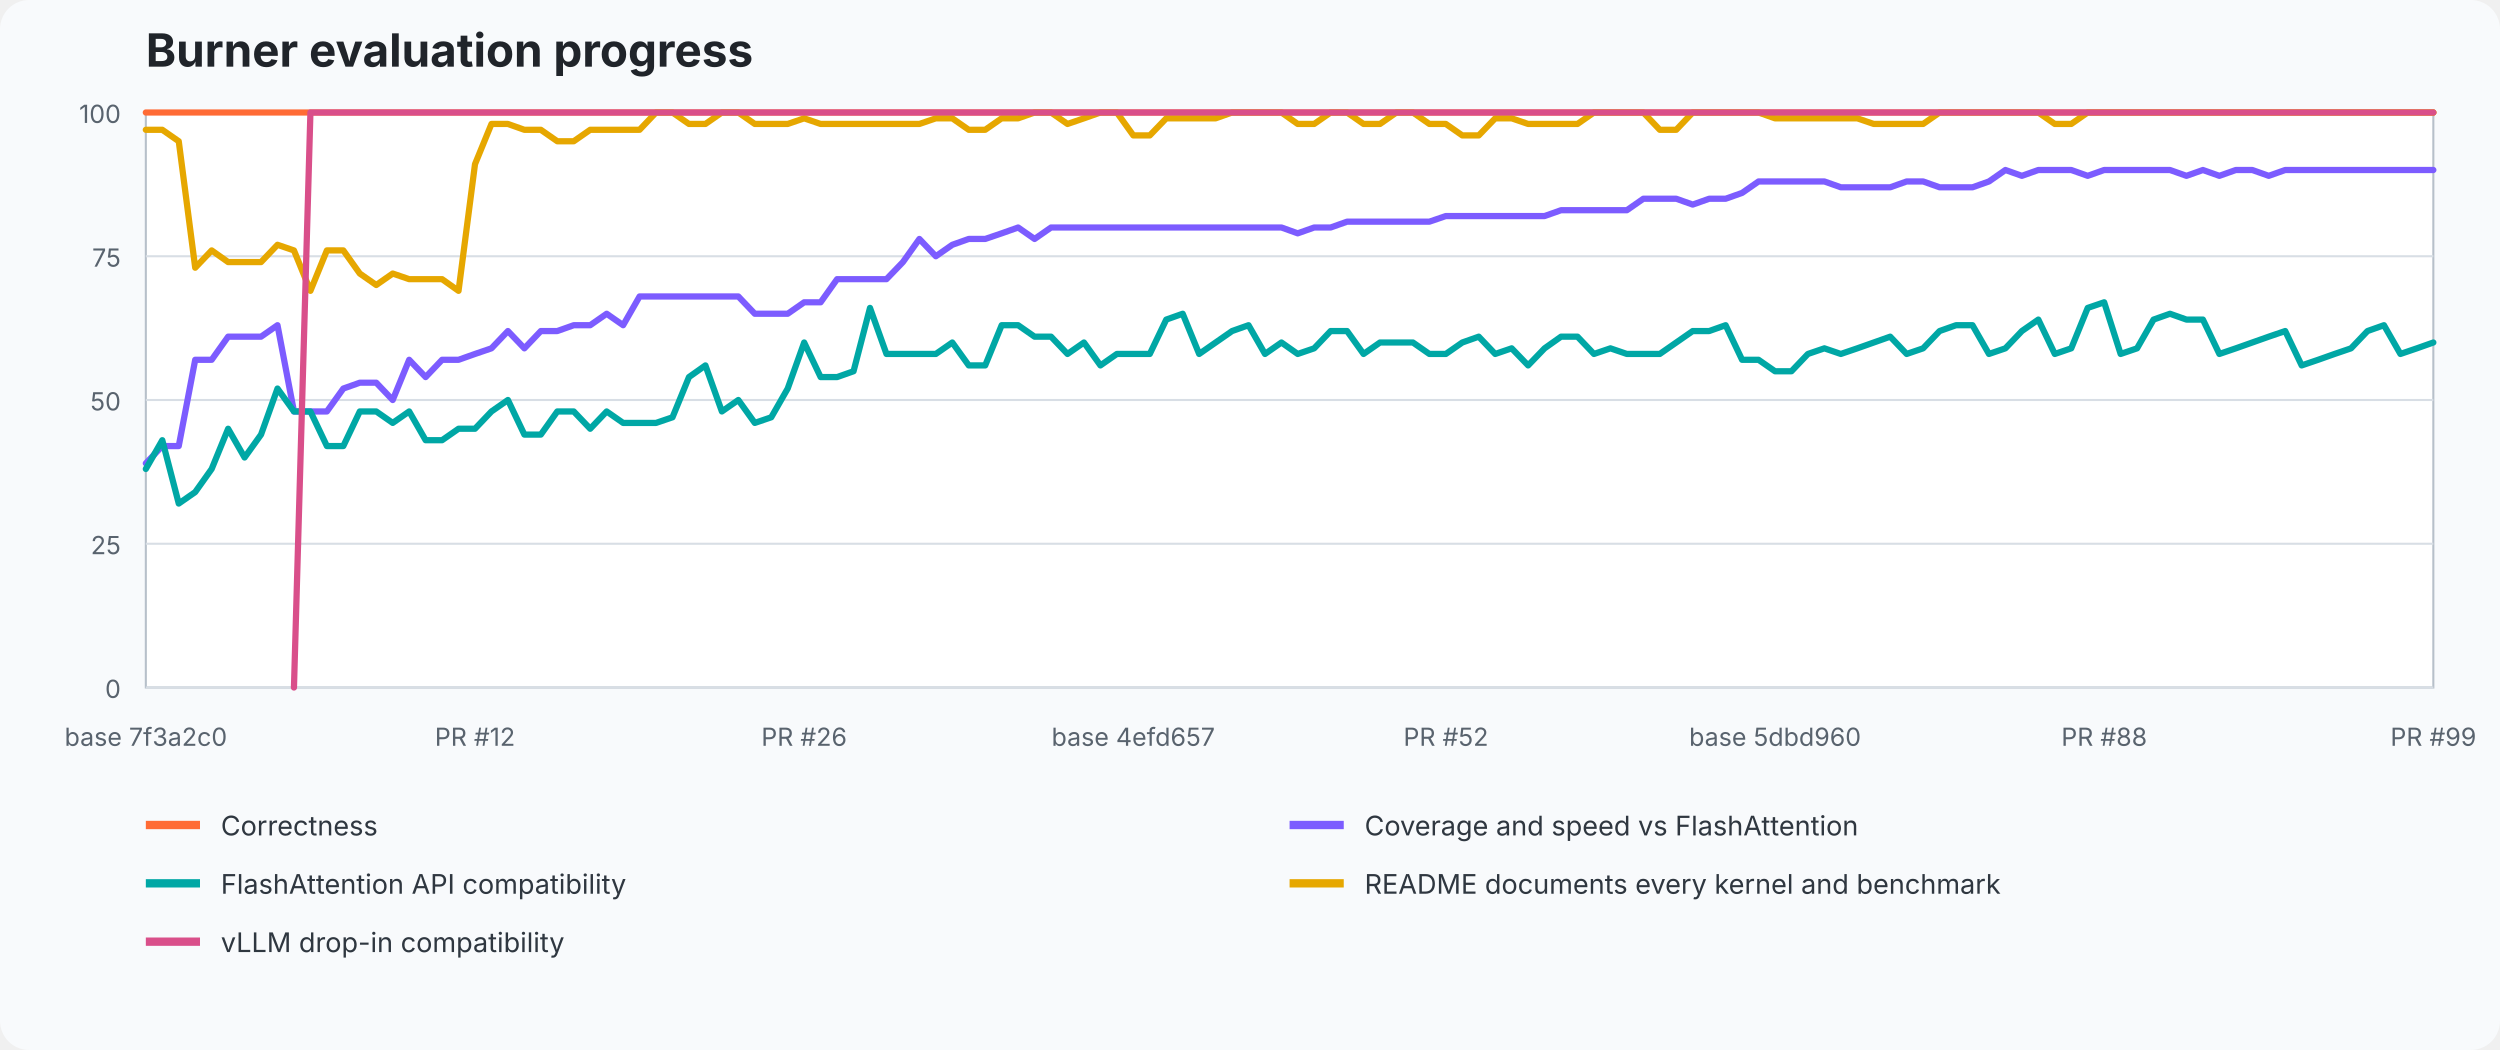
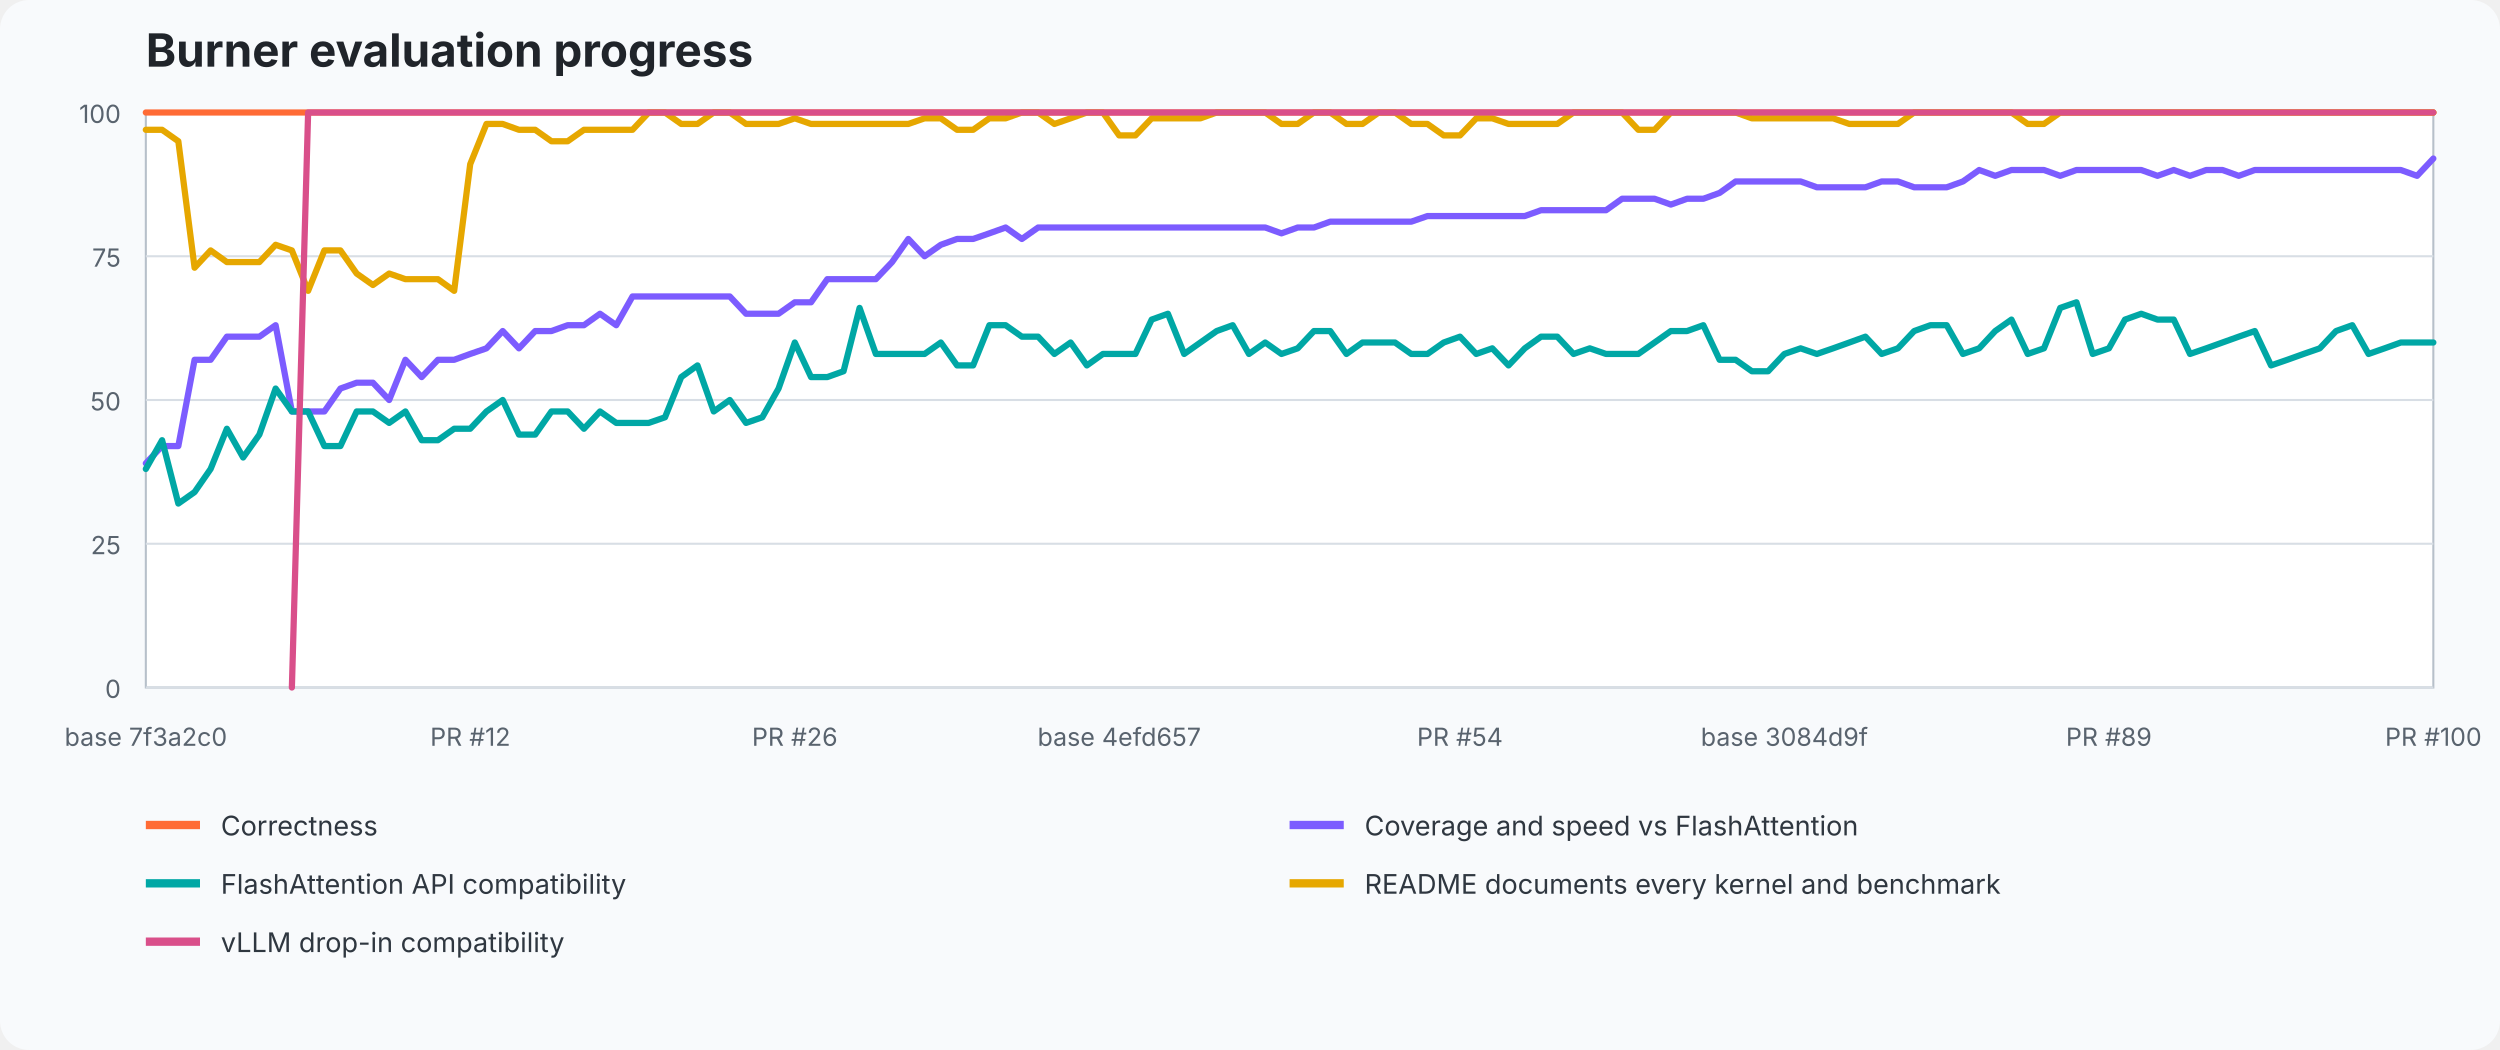
<svg xmlns="http://www.w3.org/2000/svg" width="1200" height="504" viewBox="0 0 1200 504" role="img" aria-labelledby="title desc">
  <style>text{font-family:ui-sans-serif,system-ui,-apple-system,BlinkMacSystemFont,"Segoe UI",sans-serif}.title{font-size:22px;font-weight:700;fill:#20242a}.axis{font-size:12px;fill:#59636e}.legend{font-size:13px;fill:#2f3740}.grid{stroke:#d8dee5;stroke-width:1}.plot{fill:#fff;stroke:#b7c0ca}</style>
  <rect width="100%" height="100%" fill="#f8fafc" rx="14" />
  <text x="70" y="32" class="title">Burner evaluation progress</text>
  <rect x="70" y="54" width="1098" height="276" class="plot" />
  <line x1="70" y1="330" x2="1168" y2="330" class="grid" />
  <text x="58" y="335" text-anchor="end" class="axis">0</text>
  <line x1="70" y1="261" x2="1168" y2="261" class="grid" />
  <text x="58" y="266" text-anchor="end" class="axis">25</text>
  <line x1="70" y1="192" x2="1168" y2="192" class="grid" />
  <text x="58" y="197" text-anchor="end" class="axis">50</text>
  <line x1="70" y1="123" x2="1168" y2="123" class="grid" />
  <text x="58" y="128" text-anchor="end" class="axis">75</text>
  <line x1="70" y1="54" x2="1168" y2="54" class="grid" />
  <text x="58" y="59" text-anchor="end" class="axis">100</text>
-   <polyline points="70.0,54.0 77.9,54.0 85.8,54.0 93.7,54.0 101.6,54.0 109.5,54.0 117.4,54.0 125.3,54.0 133.2,54.0 141.1,54.0 149.0,54.0 156.9,54.0 164.8,54.0 172.7,54.0 180.6,54.0 188.5,54.0 196.4,54.0 204.3,54.0 212.2,54.0 220.1,54.0 228.0,54.0 235.9,54.0 243.8,54.0 251.7,54.0 259.6,54.0 267.5,54.0 275.4,54.0 283.3,54.0 291.2,54.0 299.1,54.0 307.0,54.0 314.9,54.0 322.8,54.0 330.7,54.0 338.6,54.0 346.5,54.0 354.4,54.0 362.3,54.0 370.2,54.0 378.1,54.0 386.0,54.0 393.9,54.0 401.8,54.0 409.7,54.0 417.6,54.0 425.5,54.0 433.4,54.0 441.3,54.0 449.2,54.0 457.1,54.0 465.0,54.0 472.9,54.0 480.8,54.0 488.7,54.0 496.6,54.0 504.5,54.0 512.4,54.0 520.3,54.0 528.2,54.0 536.1,54.0 544.0,54.0 551.9,54.0 559.8,54.0 567.7,54.0 575.6,54.0 583.5,54.0 591.4,54.0 599.3,54.0 607.2,54.0 615.1,54.0 622.9,54.0 630.8,54.0 638.7,54.0 646.6,54.0 654.5,54.0 662.4,54.0 670.3,54.0 678.2,54.0 686.1,54.0 694.0,54.0 701.9,54.0 709.8,54.0 717.7,54.0 725.6,54.0 733.5,54.0 741.4,54.0 749.3,54.0 757.2,54.0 765.1,54.0 773.0,54.0 780.9,54.0 788.8,54.0 796.7,54.0 804.6,54.0 812.5,54.0 820.4,54.0 828.3,54.0 836.2,54.0 844.1,54.0 852.0,54.0 859.9,54.0 867.8,54.0 875.7,54.0 883.6,54.0 891.5,54.0 899.4,54.0 907.3,54.0 915.2,54.0 923.1,54.0 931.0,54.0 938.9,54.0 946.8,54.0 954.7,54.0 962.6,54.0 970.5,54.0 978.4,54.0 986.3,54.0 994.2,54.0 1002.1,54.0 1010.0,54.0 1017.9,54.0 1025.8,54.0 1033.7,54.0 1041.6,54.0 1049.5,54.0 1057.4,54.0 1065.3,54.0 1073.2,54.0 1081.1,54.0 1089.0,54.0 1096.9,54.0 1104.8,54.0 1112.7,54.0 1120.6,54.0 1128.5,54.0 1136.4,54.0 1144.3,54.0 1152.2,54.0 1160.1,54.0 1168.0,54.0" fill="none" stroke="#ff6b35" stroke-width="3" stroke-linejoin="round" stroke-linecap="round" />
-   <polyline points="70.0,222.4 77.9,214.1 85.8,214.1 93.7,172.7 101.6,172.7 109.5,161.6 117.4,161.6 125.3,161.6 133.2,156.1 141.1,197.5 149.0,197.5 156.9,197.5 164.8,186.5 172.7,183.7 180.6,183.7 188.5,192.0 196.4,172.7 204.3,181.0 212.2,172.7 220.1,172.7 228.0,169.9 235.9,167.2 243.8,158.9 251.7,167.2 259.6,158.9 267.5,158.9 275.4,156.1 283.3,156.1 291.2,150.6 299.1,156.1 307.0,142.3 314.9,142.3 322.8,142.3 330.7,142.3 338.6,142.3 346.5,142.3 354.4,142.3 362.3,150.6 370.2,150.6 378.1,150.6 386.0,145.1 393.9,145.1 401.8,134.0 409.7,134.0 417.6,134.0 425.5,134.0 433.4,125.8 441.3,114.7 449.2,123.0 457.1,117.5 465.0,114.7 472.9,114.7 480.8,112.0 488.7,109.2 496.6,114.7 504.5,109.2 512.4,109.2 520.3,109.2 528.2,109.2 536.1,109.2 544.0,109.2 551.9,109.2 559.8,109.2 567.7,109.2 575.6,109.2 583.5,109.2 591.4,109.2 599.3,109.2 607.2,109.2 615.1,109.2 622.9,112.0 630.8,109.2 638.7,109.2 646.6,106.4 654.5,106.4 662.4,106.4 670.3,106.4 678.2,106.4 686.1,106.4 694.0,103.7 701.9,103.7 709.8,103.7 717.7,103.7 725.6,103.7 733.5,103.7 741.4,103.7 749.3,100.9 757.2,100.9 765.1,100.9 773.0,100.9 780.9,100.9 788.8,95.4 796.7,95.4 804.6,95.4 812.5,98.2 820.4,95.4 828.3,95.4 836.2,92.6 844.1,87.1 852.0,87.1 859.9,87.1 867.8,87.1 875.7,87.1 883.6,89.9 891.5,89.9 899.4,89.9 907.3,89.9 915.2,87.1 923.1,87.1 931.0,89.9 938.9,89.9 946.8,89.9 954.7,87.1 962.6,81.6 970.5,84.4 978.4,81.6 986.3,81.6 994.2,81.6 1002.1,84.4 1010.0,81.6 1017.9,81.6 1025.8,81.6 1033.7,81.6 1041.6,81.6 1049.5,84.4 1057.4,81.6 1065.3,84.4 1073.2,81.6 1081.1,81.6 1089.0,84.4 1096.9,81.6 1104.8,81.6 1112.7,81.6 1120.6,81.6 1128.5,81.6 1136.4,81.6 1144.3,81.6 1152.2,81.6 1160.1,81.6 1168.0,81.6" fill="none" stroke="#7c5cff" stroke-width="3" stroke-linejoin="round" stroke-linecap="round" />
-   <polyline points="70.0,225.1 77.9,211.3 85.8,241.7 93.7,236.2 101.6,225.1 109.5,205.8 117.4,219.6 125.3,208.6 133.2,186.5 141.1,197.5 149.0,197.5 156.9,214.1 164.8,214.1 172.7,197.5 180.6,197.5 188.5,203.0 196.4,197.5 204.3,211.3 212.2,211.3 220.1,205.8 228.0,205.8 235.9,197.5 243.8,192.0 251.7,208.6 259.6,208.6 267.5,197.5 275.4,197.5 283.3,205.8 291.2,197.5 299.1,203.0 307.0,203.0 314.9,203.0 322.8,200.3 330.7,181.0 338.6,175.4 346.5,197.5 354.4,192.0 362.3,203.0 370.2,200.3 378.1,186.5 386.0,164.4 393.9,181.0 401.8,181.0 409.7,178.2 417.6,147.8 425.5,169.9 433.4,169.9 441.3,169.9 449.2,169.9 457.1,164.4 465.0,175.4 472.9,175.4 480.8,156.1 488.7,156.1 496.6,161.6 504.5,161.6 512.4,169.9 520.3,164.4 528.2,175.4 536.1,169.9 544.0,169.9 551.9,169.9 559.8,153.4 567.7,150.6 575.6,169.9 583.5,164.4 591.4,158.9 599.3,156.1 607.2,169.9 615.1,164.4 622.9,169.9 630.8,167.2 638.7,158.9 646.6,158.9 654.5,169.9 662.4,164.4 670.3,164.4 678.2,164.4 686.1,169.9 694.0,169.9 701.9,164.4 709.8,161.6 717.7,169.9 725.6,167.2 733.5,175.4 741.4,167.2 749.3,161.6 757.2,161.6 765.1,169.9 773.0,167.2 780.9,169.9 788.8,169.9 796.7,169.9 804.6,164.4 812.5,158.9 820.4,158.9 828.3,156.1 836.2,172.7 844.1,172.7 852.0,178.2 859.9,178.2 867.8,169.9 875.7,167.2 883.6,169.9 891.5,167.2 899.4,164.4 907.3,161.6 915.2,169.9 923.1,167.2 931.0,158.9 938.9,156.1 946.8,156.1 954.7,169.9 962.6,167.2 970.5,158.9 978.4,153.4 986.3,169.9 994.2,167.2 1002.1,147.8 1010.0,145.1 1017.9,169.9 1025.8,167.2 1033.7,153.4 1041.6,150.6 1049.5,153.4 1057.4,153.4 1065.3,169.9 1073.2,167.2 1081.1,164.4 1089.0,161.6 1096.9,158.9 1104.8,175.4 1112.7,172.7 1120.6,169.9 1128.5,167.2 1136.4,158.9 1144.3,156.1 1152.2,169.9 1160.1,167.2 1168.0,164.4" fill="none" stroke="#00a7a5" stroke-width="3" stroke-linejoin="round" stroke-linecap="round" />
-   <polyline points="70.0,62.3 77.9,62.3 85.8,67.8 93.7,128.5 101.6,120.2 109.5,125.8 117.4,125.8 125.3,125.8 133.2,117.5 141.1,120.2 149.0,139.6 156.9,120.2 164.8,120.2 172.7,131.3 180.6,136.8 188.5,131.3 196.4,134.0 204.3,134.0 212.2,134.0 220.1,139.6 228.0,78.8 235.9,59.5 243.8,59.5 251.7,62.3 259.6,62.3 267.5,67.8 275.4,67.8 283.3,62.3 291.2,62.3 299.1,62.3 307.0,62.3 314.9,54.0 322.8,54.0 330.7,59.5 338.6,59.5 346.5,54.0 354.4,54.0 362.3,59.5 370.2,59.5 378.1,59.5 386.0,56.8 393.9,59.5 401.8,59.5 409.7,59.5 417.6,59.5 425.5,59.5 433.4,59.5 441.3,59.5 449.2,56.8 457.1,56.8 465.0,62.3 472.9,62.3 480.8,56.8 488.7,56.8 496.6,54.0 504.5,54.0 512.4,59.5 520.3,56.8 528.2,54.0 536.1,54.0 544.0,65.0 551.9,65.0 559.8,56.8 567.7,56.8 575.6,56.8 583.5,56.8 591.4,54.0 599.3,54.0 607.2,54.0 615.1,54.0 622.9,59.5 630.8,59.5 638.7,54.0 646.6,54.0 654.5,59.5 662.4,59.5 670.3,54.0 678.2,54.0 686.1,59.5 694.0,59.5 701.9,65.0 709.8,65.0 717.7,56.8 725.6,56.8 733.5,59.5 741.4,59.5 749.3,59.5 757.2,59.5 765.1,54.0 773.0,54.0 780.9,54.0 788.8,54.0 796.7,62.3 804.6,62.3 812.5,54.0 820.4,54.0 828.3,54.0 836.2,54.0 844.1,54.0 852.0,56.8 859.9,56.8 867.8,56.8 875.7,56.8 883.6,56.8 891.5,56.8 899.4,59.5 907.3,59.5 915.2,59.5 923.1,59.5 931.0,54.0 938.9,54.0 946.8,54.0 954.7,54.0 962.6,54.0 970.5,54.0 978.4,54.0 986.3,59.5 994.2,59.5 1002.1,54.0 1010.0,54.0 1017.9,54.0 1025.8,54.0 1033.7,54.0 1041.6,54.0 1049.5,54.0 1057.4,54.0 1065.3,54.0 1073.2,54.0 1081.1,54.0 1089.0,54.0 1096.9,54.0 1104.8,54.0 1112.7,54.0 1120.6,54.0 1128.5,54.0 1136.4,54.0 1144.3,54.0 1152.2,54.0 1160.1,54.0 1168.0,54.0" fill="none" stroke="#e6a700" stroke-width="3" stroke-linejoin="round" stroke-linecap="round" />
-   <polyline points="141.1,330.0 149.0,54.0 156.9,54.0 164.8,54.0 172.7,54.0 180.6,54.0 188.5,54.0 196.4,54.0 204.3,54.0 212.2,54.0 220.1,54.0 228.0,54.0 235.9,54.0 243.8,54.0 251.7,54.0 259.6,54.0 267.5,54.0 275.4,54.0 283.3,54.0 291.2,54.0 299.1,54.0 307.0,54.0 314.9,54.0 322.8,54.0 330.7,54.0 338.6,54.0 346.5,54.0 354.4,54.0 362.3,54.0 370.2,54.0 378.1,54.0 386.0,54.0 393.9,54.0 401.8,54.0 409.7,54.0 417.6,54.0 425.5,54.0 433.4,54.0 441.3,54.0 449.2,54.0 457.1,54.0 465.0,54.0 472.9,54.0 480.8,54.0 488.7,54.0 496.6,54.0 504.5,54.0 512.4,54.0 520.3,54.0 528.2,54.0 536.1,54.0 544.0,54.0 551.9,54.0 559.8,54.0 567.7,54.0 575.6,54.0 583.5,54.0 591.4,54.0 599.3,54.0 607.2,54.0 615.1,54.0 622.9,54.0 630.8,54.0 638.7,54.0 646.6,54.0 654.5,54.0 662.4,54.0 670.3,54.0 678.2,54.0 686.1,54.0 694.0,54.0 701.9,54.0 709.8,54.0 717.7,54.0 725.6,54.0 733.5,54.0 741.4,54.0 749.3,54.0 757.2,54.0 765.1,54.0 773.0,54.0 780.9,54.0 788.8,54.0 796.7,54.0 804.6,54.0 812.5,54.0 820.4,54.0 828.3,54.0 836.2,54.0 844.1,54.0 852.0,54.0 859.9,54.0 867.8,54.0 875.7,54.0 883.6,54.0 891.5,54.0 899.4,54.0 907.3,54.0 915.2,54.0 923.1,54.0 931.0,54.0 938.9,54.0 946.8,54.0 954.7,54.0 962.6,54.0 970.5,54.0 978.4,54.0 986.3,54.0 994.2,54.0 1002.1,54.0 1010.0,54.0 1017.9,54.0 1025.8,54.0 1033.7,54.0 1041.6,54.0 1049.5,54.0 1057.4,54.0 1065.3,54.0 1073.2,54.0 1081.1,54.0 1089.0,54.0 1096.9,54.0 1104.8,54.0 1112.7,54.0 1120.6,54.0 1128.5,54.0 1136.4,54.0 1144.3,54.0 1152.2,54.0 1160.1,54.0 1168.0,54.0" fill="none" stroke="#d94f8a" stroke-width="3" stroke-linejoin="round" stroke-linecap="round" />
+   <polyline points="70.0,54.0 77.8,54.0 85.6,54.0 93.4,54.0 101.1,54.0 108.9,54.0 116.7,54.0 124.5,54.0 132.3,54.0 140.1,54.0 147.9,54.0 155.7,54.0 163.4,54.0 171.2,54.0 179.0,54.0 186.8,54.0 194.6,54.0 202.4,54.0 210.2,54.0 218.0,54.0 225.7,54.0 233.5,54.0 241.3,54.0 249.1,54.0 256.9,54.0 264.7,54.0 272.5,54.0 280.3,54.0 288.0,54.0 295.8,54.0 303.6,54.0 311.4,54.0 319.2,54.0 327.0,54.0 334.8,54.0 342.6,54.0 350.3,54.0 358.1,54.0 365.9,54.0 373.7,54.0 381.5,54.0 389.3,54.0 397.1,54.0 404.9,54.0 412.6,54.0 420.4,54.0 428.2,54.0 436.0,54.0 443.8,54.0 451.6,54.0 459.4,54.0 467.1,54.0 474.9,54.0 482.7,54.0 490.5,54.0 498.3,54.0 506.1,54.0 513.9,54.0 521.7,54.0 529.4,54.0 537.2,54.0 545.0,54.0 552.8,54.0 560.6,54.0 568.4,54.0 576.2,54.0 584.0,54.0 591.7,54.0 599.5,54.0 607.3,54.0 615.1,54.0 622.9,54.0 630.7,54.0 638.5,54.0 646.3,54.0 654.0,54.0 661.8,54.0 669.6,54.0 677.4,54.0 685.2,54.0 693.0,54.0 700.8,54.0 708.6,54.0 716.3,54.0 724.1,54.0 731.9,54.0 739.7,54.0 747.5,54.0 755.3,54.0 763.1,54.0 770.9,54.0 778.6,54.0 786.4,54.0 794.2,54.0 802.0,54.0 809.8,54.0 817.6,54.0 825.4,54.0 833.1,54.0 840.9,54.0 848.7,54.0 856.5,54.0 864.3,54.0 872.1,54.0 879.9,54.0 887.7,54.0 895.4,54.0 903.2,54.0 911.0,54.0 918.8,54.0 926.6,54.0 934.4,54.0 942.2,54.0 950.0,54.0 957.7,54.0 965.5,54.0 973.3,54.0 981.1,54.0 988.9,54.0 996.7,54.0 1004.5,54.0 1012.3,54.0 1020.0,54.0 1027.8,54.0 1035.6,54.0 1043.4,54.0 1051.2,54.0 1059.0,54.0 1066.8,54.0 1074.6,54.0 1082.3,54.0 1090.1,54.0 1097.9,54.0 1105.7,54.0 1113.5,54.0 1121.3,54.0 1129.1,54.0 1136.9,54.0 1144.6,54.0 1152.4,54.0 1160.2,54.0 1168.0,54.0" fill="none" stroke="#ff6b35" stroke-width="3" stroke-linejoin="round" stroke-linecap="round" />
+   <polyline points="70.0,222.4 77.8,214.1 85.6,214.1 93.4,172.7 101.1,172.7 108.9,161.6 116.7,161.6 124.5,161.6 132.3,156.1 140.1,197.5 147.9,197.5 155.7,197.5 163.4,186.5 171.2,183.7 179.0,183.7 186.8,192.0 194.6,172.7 202.4,181.0 210.2,172.7 218.0,172.7 225.7,169.9 233.5,167.2 241.3,158.9 249.1,167.2 256.9,158.9 264.7,158.9 272.5,156.1 280.3,156.1 288.0,150.6 295.8,156.1 303.6,142.3 311.4,142.3 319.2,142.3 327.0,142.3 334.8,142.3 342.6,142.3 350.3,142.3 358.1,150.6 365.9,150.6 373.7,150.6 381.5,145.1 389.3,145.1 397.1,134.0 404.9,134.0 412.6,134.0 420.4,134.0 428.2,125.8 436.0,114.7 443.8,123.0 451.6,117.5 459.4,114.7 467.1,114.7 474.9,112.0 482.7,109.2 490.5,114.7 498.3,109.2 506.1,109.2 513.9,109.2 521.7,109.2 529.4,109.2 537.2,109.2 545.0,109.2 552.8,109.2 560.6,109.2 568.4,109.2 576.2,109.2 584.0,109.2 591.7,109.2 599.5,109.2 607.3,109.2 615.1,112.0 622.9,109.2 630.7,109.2 638.5,106.4 646.3,106.4 654.0,106.4 661.8,106.4 669.6,106.4 677.4,106.4 685.2,103.7 693.0,103.7 700.8,103.7 708.6,103.7 716.3,103.7 724.1,103.7 731.9,103.7 739.7,100.9 747.5,100.9 755.3,100.9 763.1,100.9 770.9,100.9 778.6,95.4 786.4,95.4 794.2,95.4 802.0,98.2 809.8,95.4 817.6,95.4 825.4,92.6 833.1,87.1 840.9,87.1 848.7,87.1 856.5,87.1 864.3,87.1 872.1,89.9 879.9,89.9 887.7,89.9 895.4,89.9 903.2,87.1 911.0,87.1 918.8,89.9 926.6,89.9 934.4,89.9 942.2,87.1 950.0,81.6 957.7,84.4 965.5,81.6 973.3,81.6 981.1,81.6 988.9,84.4 996.7,81.6 1004.5,81.6 1012.3,81.6 1020.0,81.6 1027.8,81.6 1035.6,84.4 1043.4,81.6 1051.2,84.4 1059.0,81.6 1066.8,81.6 1074.6,84.4 1082.3,81.6 1090.1,81.6 1097.9,81.6 1105.7,81.6 1113.5,81.6 1121.3,81.6 1129.1,81.6 1136.9,81.6 1144.6,81.6 1152.4,81.6 1160.2,84.4 1168.0,76.1" fill="none" stroke="#7c5cff" stroke-width="3" stroke-linejoin="round" stroke-linecap="round" />
+   <polyline points="70.0,225.1 77.8,211.3 85.6,241.7 93.4,236.2 101.1,225.1 108.9,205.8 116.7,219.6 124.5,208.6 132.3,186.5 140.1,197.5 147.9,197.5 155.7,214.1 163.4,214.1 171.2,197.5 179.0,197.5 186.8,203.0 194.6,197.5 202.4,211.3 210.2,211.3 218.0,205.8 225.7,205.8 233.5,197.5 241.3,192.0 249.1,208.6 256.9,208.6 264.7,197.5 272.5,197.5 280.3,205.8 288.0,197.5 295.8,203.0 303.6,203.0 311.4,203.0 319.2,200.3 327.0,181.0 334.8,175.4 342.6,197.5 350.3,192.0 358.1,203.0 365.9,200.3 373.7,186.5 381.5,164.4 389.3,181.0 397.1,181.0 404.9,178.2 412.6,147.8 420.4,169.9 428.2,169.9 436.0,169.9 443.8,169.9 451.6,164.4 459.4,175.4 467.1,175.4 474.9,156.1 482.7,156.1 490.5,161.6 498.3,161.6 506.1,169.9 513.9,164.4 521.7,175.4 529.4,169.9 537.2,169.9 545.0,169.9 552.8,153.4 560.6,150.6 568.4,169.9 576.2,164.4 584.0,158.9 591.7,156.1 599.5,169.9 607.3,164.4 615.1,169.9 622.9,167.2 630.7,158.9 638.5,158.9 646.3,169.9 654.0,164.4 661.8,164.4 669.6,164.4 677.4,169.9 685.2,169.9 693.0,164.4 700.8,161.6 708.6,169.9 716.3,167.2 724.1,175.4 731.9,167.2 739.7,161.6 747.5,161.6 755.3,169.9 763.1,167.2 770.9,169.9 778.6,169.9 786.4,169.9 794.2,164.4 802.0,158.9 809.8,158.9 817.6,156.1 825.4,172.7 833.1,172.7 840.9,178.2 848.7,178.2 856.5,169.9 864.3,167.2 872.1,169.9 879.9,167.2 887.7,164.4 895.4,161.6 903.2,169.9 911.0,167.2 918.8,158.9 926.6,156.1 934.4,156.1 942.2,169.9 950.0,167.2 957.7,158.9 965.5,153.4 973.3,169.9 981.1,167.2 988.9,147.8 996.7,145.1 1004.5,169.9 1012.3,167.2 1020.0,153.4 1027.8,150.6 1035.6,153.4 1043.4,153.4 1051.2,169.9 1059.0,167.2 1066.8,164.4 1074.6,161.6 1082.3,158.9 1090.1,175.4 1097.9,172.7 1105.7,169.9 1113.5,167.2 1121.3,158.9 1129.1,156.1 1136.9,169.9 1144.6,167.2 1152.4,164.4 1160.2,164.4 1168.0,164.4" fill="none" stroke="#00a7a5" stroke-width="3" stroke-linejoin="round" stroke-linecap="round" />
+   <polyline points="70.0,62.3 77.8,62.3 85.6,67.8 93.4,128.5 101.1,120.2 108.9,125.8 116.7,125.8 124.5,125.8 132.3,117.5 140.1,120.2 147.9,139.6 155.7,120.2 163.4,120.2 171.2,131.3 179.0,136.8 186.8,131.3 194.6,134.0 202.4,134.0 210.2,134.0 218.0,139.6 225.7,78.8 233.5,59.5 241.3,59.5 249.1,62.3 256.9,62.3 264.7,67.8 272.5,67.8 280.3,62.3 288.0,62.3 295.8,62.3 303.6,62.3 311.4,54.0 319.2,54.0 327.0,59.5 334.8,59.5 342.6,54.0 350.3,54.0 358.1,59.5 365.9,59.5 373.7,59.5 381.5,56.8 389.3,59.5 397.1,59.5 404.9,59.5 412.6,59.5 420.4,59.5 428.2,59.5 436.0,59.5 443.8,56.8 451.6,56.8 459.4,62.3 467.1,62.3 474.9,56.8 482.7,56.8 490.5,54.0 498.3,54.0 506.1,59.5 513.9,56.8 521.7,54.0 529.4,54.0 537.2,65.0 545.0,65.0 552.8,56.8 560.6,56.8 568.4,56.8 576.2,56.8 584.0,54.0 591.7,54.0 599.5,54.0 607.3,54.0 615.1,59.5 622.9,59.5 630.7,54.0 638.5,54.0 646.3,59.5 654.0,59.5 661.8,54.0 669.6,54.0 677.4,59.5 685.2,59.5 693.0,65.0 700.8,65.0 708.6,56.8 716.3,56.8 724.1,59.5 731.9,59.5 739.7,59.5 747.5,59.5 755.3,54.0 763.1,54.0 770.9,54.0 778.6,54.0 786.4,62.3 794.2,62.3 802.0,54.0 809.8,54.0 817.6,54.0 825.4,54.0 833.1,54.0 840.9,56.8 848.7,56.8 856.5,56.8 864.3,56.8 872.1,56.8 879.9,56.8 887.7,59.5 895.4,59.5 903.2,59.5 911.0,59.5 918.8,54.0 926.6,54.0 934.4,54.0 942.2,54.0 950.0,54.0 957.7,54.0 965.5,54.0 973.3,59.5 981.1,59.5 988.9,54.0 996.7,54.0 1004.5,54.0 1012.3,54.0 1020.0,54.0 1027.8,54.0 1035.6,54.0 1043.4,54.0 1051.2,54.0 1059.0,54.0 1066.8,54.0 1074.6,54.0 1082.3,54.0 1090.1,54.0 1097.9,54.0 1105.7,54.0 1113.5,54.0 1121.3,54.0 1129.1,54.0 1136.9,54.0 1144.6,54.0 1152.4,54.0 1160.2,54.0 1168.0,54.0" fill="none" stroke="#e6a700" stroke-width="3" stroke-linejoin="round" stroke-linecap="round" />
+   <polyline points="140.1,330.0 147.9,54.0 155.7,54.0 163.4,54.0 171.2,54.0 179.0,54.0 186.8,54.0 194.6,54.0 202.4,54.0 210.2,54.0 218.0,54.0 225.7,54.0 233.5,54.0 241.3,54.0 249.1,54.0 256.9,54.0 264.7,54.0 272.5,54.0 280.3,54.0 288.0,54.0 295.8,54.0 303.6,54.0 311.4,54.0 319.2,54.0 327.0,54.0 334.8,54.0 342.6,54.0 350.3,54.0 358.1,54.0 365.9,54.0 373.7,54.0 381.5,54.0 389.3,54.0 397.1,54.0 404.9,54.0 412.6,54.0 420.4,54.0 428.2,54.0 436.0,54.0 443.8,54.0 451.6,54.0 459.4,54.0 467.1,54.0 474.9,54.0 482.7,54.0 490.5,54.0 498.3,54.0 506.1,54.0 513.9,54.0 521.7,54.0 529.4,54.0 537.2,54.0 545.0,54.0 552.8,54.0 560.6,54.0 568.4,54.0 576.2,54.0 584.0,54.0 591.7,54.0 599.5,54.0 607.3,54.0 615.1,54.0 622.9,54.0 630.7,54.0 638.5,54.0 646.3,54.0 654.0,54.0 661.8,54.0 669.6,54.0 677.4,54.0 685.2,54.0 693.0,54.0 700.8,54.0 708.6,54.0 716.3,54.0 724.1,54.0 731.9,54.0 739.7,54.0 747.5,54.0 755.3,54.0 763.1,54.0 770.9,54.0 778.6,54.0 786.4,54.0 794.2,54.0 802.0,54.0 809.8,54.0 817.6,54.0 825.4,54.0 833.1,54.0 840.9,54.0 848.7,54.0 856.5,54.0 864.3,54.0 872.1,54.0 879.9,54.0 887.7,54.0 895.4,54.0 903.2,54.0 911.0,54.0 918.8,54.0 926.6,54.0 934.4,54.0 942.2,54.0 950.0,54.0 957.7,54.0 965.5,54.0 973.3,54.0 981.1,54.0 988.9,54.0 996.7,54.0 1004.5,54.0 1012.3,54.0 1020.0,54.0 1027.8,54.0 1035.6,54.0 1043.4,54.0 1051.2,54.0 1059.0,54.0 1066.8,54.0 1074.6,54.0 1082.3,54.0 1090.1,54.0 1097.9,54.0 1105.7,54.0 1113.5,54.0 1121.3,54.0 1129.1,54.0 1136.9,54.0 1144.6,54.0 1152.4,54.0 1160.2,54.0 1168.0,54.0" fill="none" stroke="#d94f8a" stroke-width="3" stroke-linejoin="round" stroke-linecap="round" />
  <text x="70" y="358" text-anchor="middle" class="axis">base 7f3a2c0</text>
-   <text x="227.986" y="358" text-anchor="middle" class="axis">PR #12</text>
-   <text x="385.971" y="358" text-anchor="middle" class="axis">PR #26</text>
-   <text x="543.957" y="358" text-anchor="middle" class="axis">base 4efd657</text>
-   <text x="694.043" y="358" text-anchor="middle" class="axis">PR #52</text>
-   <text x="852.029" y="358" text-anchor="middle" class="axis">base 5dbd960</text>
-   <text x="1010.014" y="358" text-anchor="middle" class="axis">PR #88</text>
-   <text x="1168" y="358" text-anchor="middle" class="axis">PR #99</text>
+   <text x="225.745" y="358" text-anchor="middle" class="axis">PR #12</text>
+   <text x="381.489" y="358" text-anchor="middle" class="axis">PR #26</text>
+   <text x="537.234" y="358" text-anchor="middle" class="axis">base 4efd657</text>
+   <text x="700.766" y="358" text-anchor="middle" class="axis">PR #54</text>
+   <text x="856.511" y="358" text-anchor="middle" class="axis">base 3084d9f</text>
+   <text x="1012.255" y="358" text-anchor="middle" class="axis">PR #89</text>
+   <text x="1168" y="358" text-anchor="middle" class="axis">PR #100</text>
  <line x1="70" y1="396" x2="96" y2="396" stroke="#ff6b35" stroke-width="4" />
  <text x="106" y="401" class="legend">Correctness</text>
  <line x1="619" y1="396" x2="645" y2="396" stroke="#7c5cff" stroke-width="4" />
  <text x="655" y="401" class="legend">Coverage and speed vs FlashAttention</text>
  <line x1="70" y1="424" x2="96" y2="424" stroke="#00a7a5" stroke-width="4" />
  <text x="106" y="429" class="legend">FlashAttention API compatibility</text>
  <line x1="619" y1="424" x2="645" y2="424" stroke="#e6a700" stroke-width="4" />
  <text x="655" y="429" class="legend">README documents every kernel and benchmark</text>
  <line x1="70" y1="452" x2="96" y2="452" stroke="#d94f8a" stroke-width="4" />
  <text x="106" y="457" class="legend">vLLM drop-in compatibility</text>
</svg>
